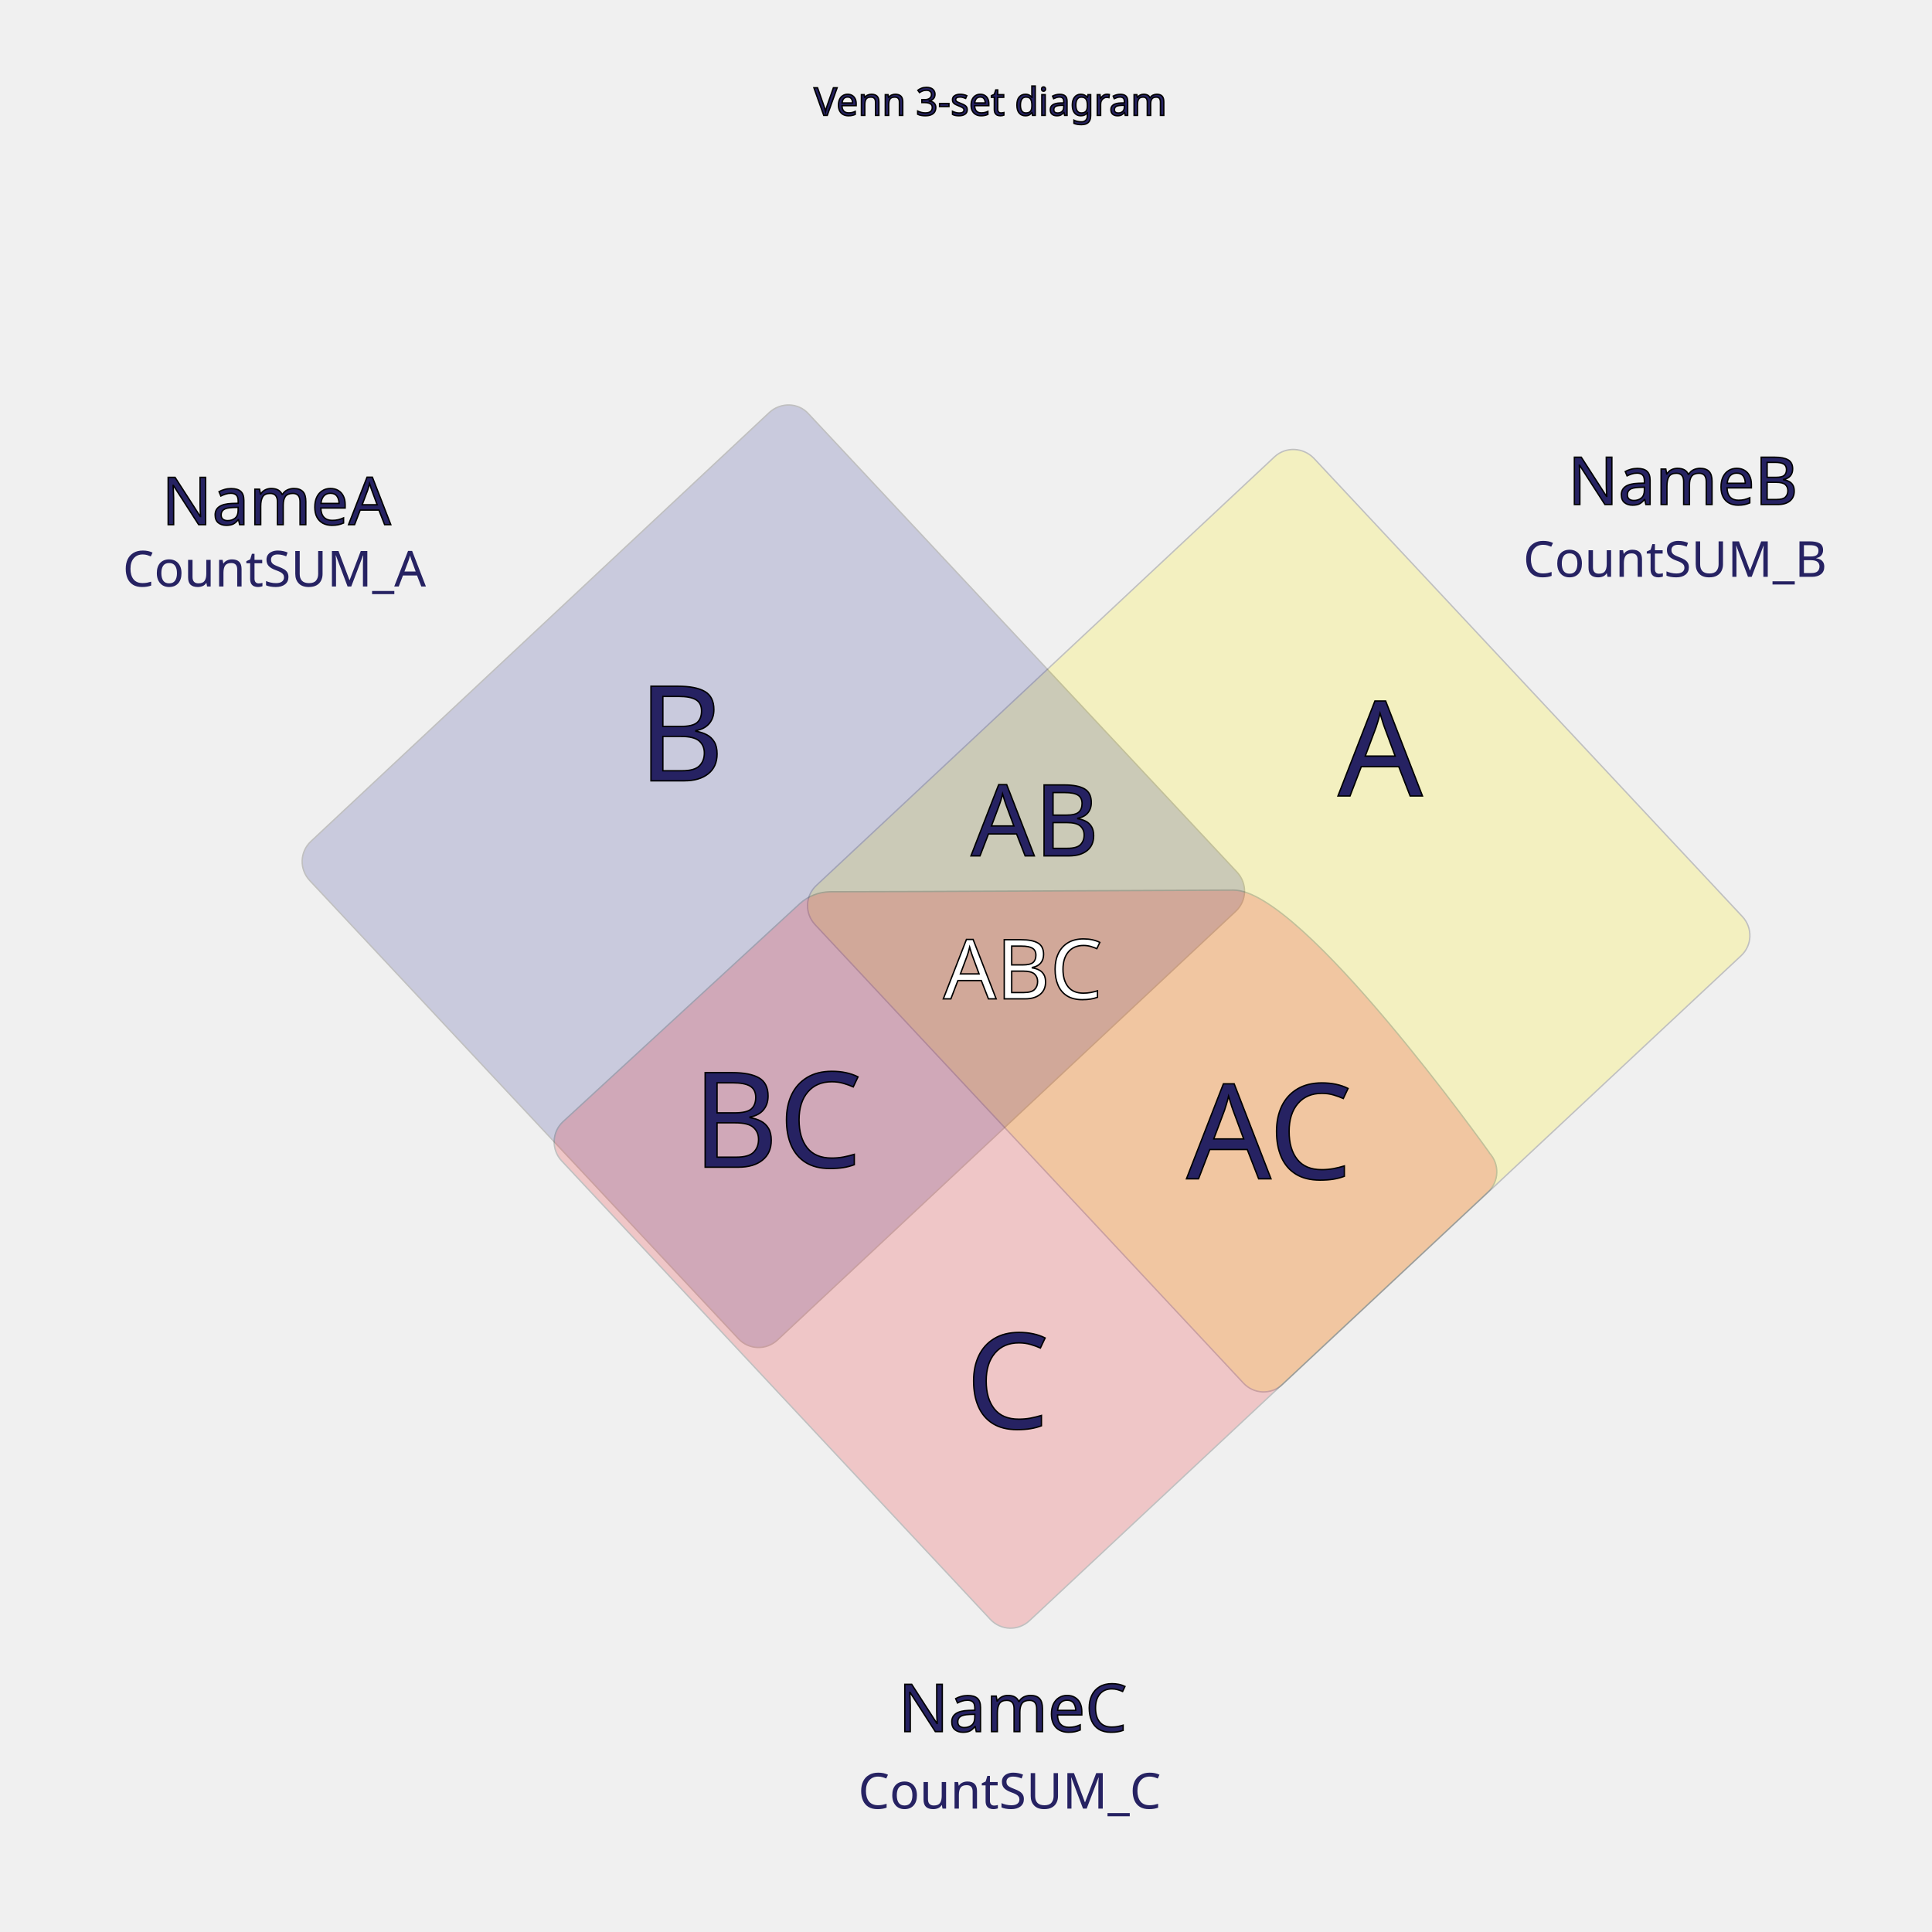
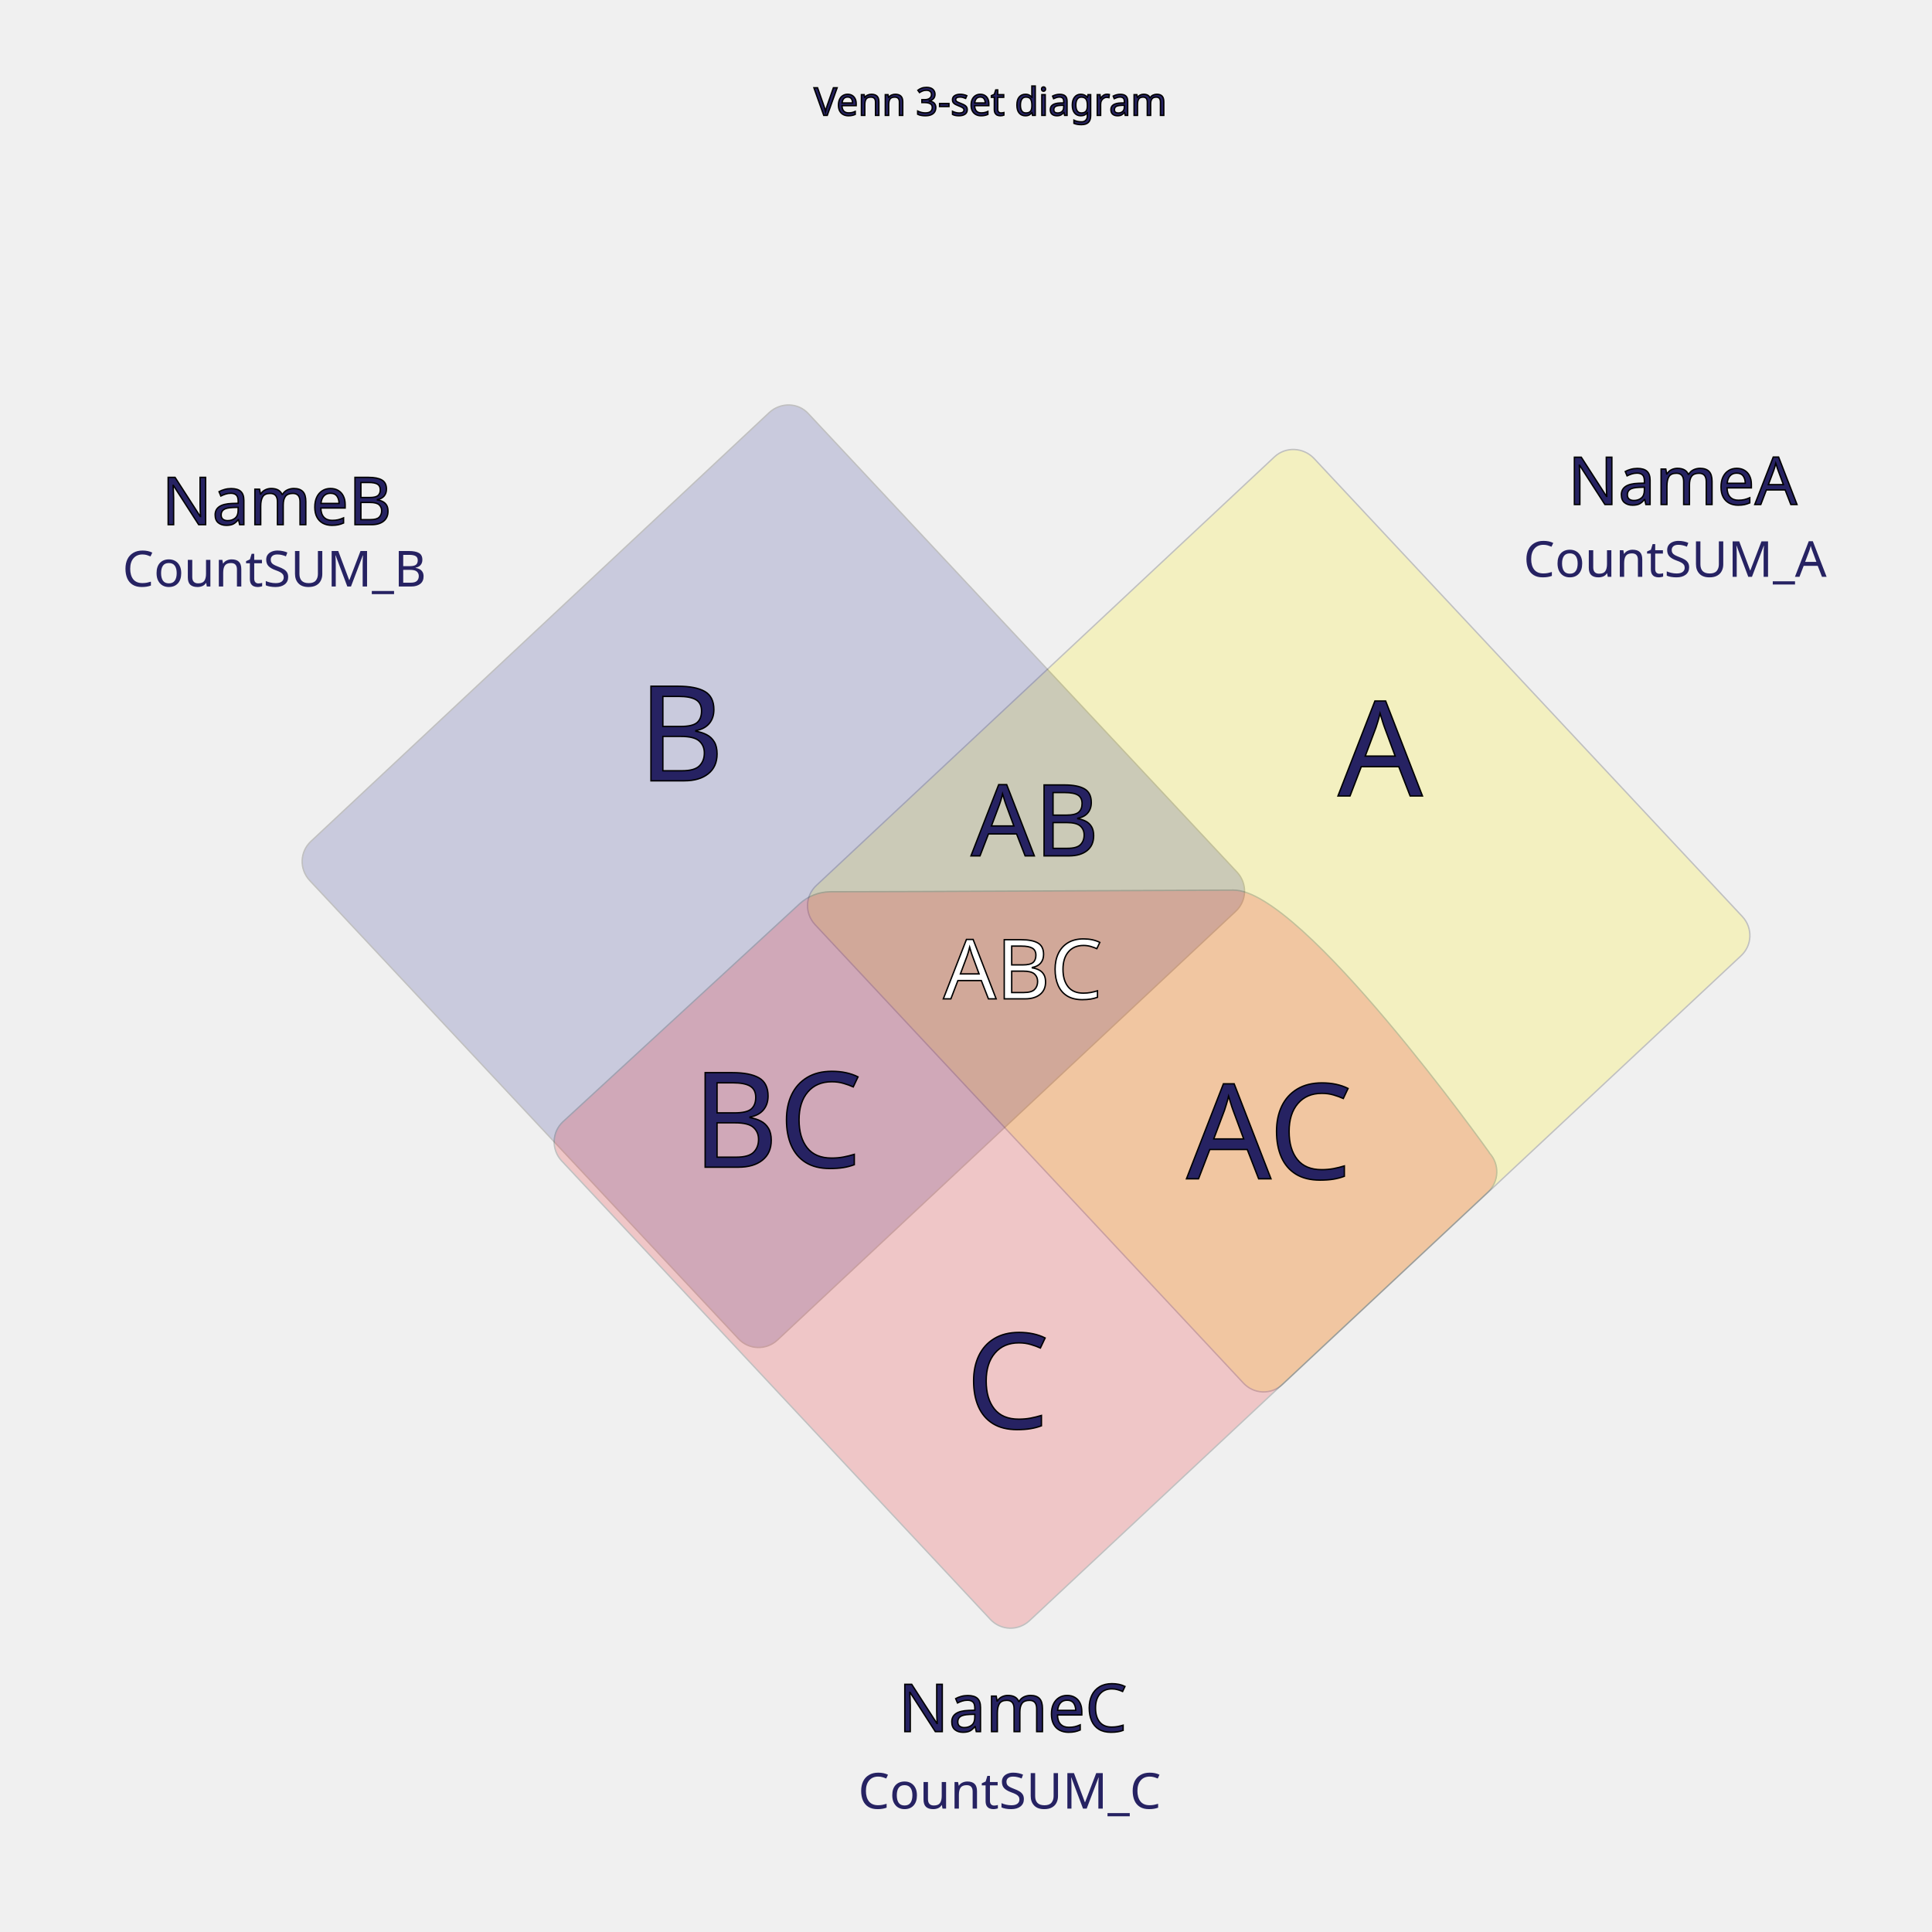
<svg xmlns="http://www.w3.org/2000/svg" version="1.1" x="0px" y="0px" style="enable-background:new 0 0 700 700;" xml:space="preserve" viewBox="0 0 700 700">
  <g id="Shapes">
    <path id="ShapeA" style="opacity:0.2;fill:#FFF200;stroke:#000000;stroke-width:0.5;stroke-miterlimit:10;font-family:'Tahoma';font-size:14" d="M476,166l155.3,166.1c3.8,4.1,3.6,10.4-.5,14.2l-166.1,155.3c-4.1,3.8-10.4,3.6-14.2-.5l-155.2-166.1c-3.8-4.1-3.6-10.4.5-14.2l166-155.3c4.1-3.8,10.4-3.4,14.2.5Z" />
    <path id="ShapeB" style="opacity:0.2;fill: #2E3192; stroke:#000000;stroke-width:0.5;stroke-miterlimit:10;font-family:'Tahoma';font-size:14;" d="M292.9,149.9l155.3,166.1c3.8,4.1,3.6,10.4-.5,14.2l-166,155.3c-4.1,3.8-10.4,3.6-14.2-.5l-155.3-166c-3.8-4.1-3.6-10.4.5-14.2l166-155.3c4.1-3.8,10.5-3.7,14.2.4Z" />
    <path id="ShapeC" style="opacity:0.2;fill:#ED1C24; stroke:#000000;stroke-width:0.5;stroke-miterlimit:10;font-family:'Tahoma';font-size:14;" d="M539.6,417.7c3.8,4.1,3.6,10.4-.5,14.2l-166.1,155.3c-4.1,3.8-10.4,3.6-14.2-.5l-155.3-166.1c-3.8-4.1-3.6-10.4.5-14.2l85.8-79c3-2.7,6.8-4.2,10.9-4.3,26.3,0,121.2-.5,146.2-.6s92.7,95.1,92.7,95.1h0Z" />
  </g>
  <g id="Texts">
    <g id="Header">
      <text id="Title" transform="matrix(1 0 0 1 294.9 41.8)" style="fill:#262262;stroke:#000000;stroke-width:0.5;stroke-miterlimit:10;font-family:'Tahoma';font-size:14;">Venn 3-set diagram</text>
    </g>
    <g id="Group_Names">
-       <text id="NameA" transform="matrix(1 0 0 1 58.6 190.1)" style="fill:#262262;stroke:#000000;stroke-width:0.5;stroke-miterlimit:10;font-family:'Tahoma';font-size:24;">NameA</text>
-       <text id="NameB" transform="matrix(1 0 0 1 568.1 182.8)" style="fill:#262262;stroke:#000000;stroke-width:0.5;stroke-miterlimit:10;font-family:'Tahoma';font-size:24;">NameB</text>
+       <text id="NameA" transform="matrix(1 0 0 1 568.1 182.8)" style="fill:#262262;stroke:#000000;stroke-width:0.5;stroke-miterlimit:10;font-family:'Tahoma';font-size:24;">NameA</text>
+       <text id="NameB" transform="matrix(1 0 0 1 58.6 190.1)" style="fill:#262262;stroke:#000000;stroke-width:0.5;stroke-miterlimit:10;font-family:'Tahoma';font-size:24;">NameB</text>
      <text id="NameC" transform="matrix(1 0 0 1 325.5 627.4)" style="fill:#262262;stroke:#000000;stroke-width:0.5;stroke-miterlimit:10;font-family:'Tahoma';font-size:24;">NameC</text>
    </g>
    <g id="Group_Values">
      <text id="Count_A" transform="matrix(1 0 0 1 500.1 288.4)" style="fill:#262262;stroke:#000000;stroke-width:0.5;stroke-miterlimit:10;font-family:'Tahoma';font-size:48;text-anchor:middle;">A</text>
      <text id="Count_B" transform="matrix(1 0 0 1 246.8 282.9)" style="fill:#262262;stroke:#000000;stroke-width:0.5;stroke-miterlimit:10;font-family:'Tahoma';font-size:48;text-anchor:middle;">B</text>
      <text id="Count_C" transform="matrix(1 0 0 1 365 517.5)" style="fill:#262262;stroke:#000000;stroke-width:0.5;stroke-miterlimit:10;font-family:'Tahoma';font-size:48;text-anchor:middle;">C</text>
      <text id="Count_AB" transform="matrix(1 0 0 1 375 310.1)" style="fill:#262262;stroke:#000000;stroke-width:0.5;stroke-miterlimit:10;font-family:'Tahoma';font-size:36;text-anchor:middle">AB</text>
      <text id="Count_AC" transform="matrix(1 0 0 1 459.9 427.1)" style="fill:#262262;stroke:#000000;stroke-width:0.5;stroke-miterlimit:10;font-family:'Tahoma';font-size:48;text-anchor:middle">AC</text>
      <text id="Count_BC" transform="matrix(1 0 0 1 281.6 422.9)" style="fill:#262262;stroke:#000000;stroke-width:0.5;stroke-miterlimit:10;font-family:'Tahoma';font-size:48;text-anchor:middle;">BC</text>
      <text id="Count_ABC" transform="matrix(1 0 0 1 370.6 361.9)" style="fill:#FFFFFF;stroke:#000000;stroke-width:0.5;stroke-miterlimit:10;font-family:'Tahoma';font-size:30;text-anchor:middle">ABC</text>
    </g>
    <g id="Group_CountSums">
-       <text id="CountSUM_A" transform="matrix(1 0 0 1 99.4 212.5)" style="fill:#262262;font-family:'Tahoma';font-size:18;text-anchor:middle;">CountSUM_A</text>
-       <text id="CountSUM_B" transform="matrix(1 0 0 1 606.9 209)" style="fill:#262262;font-family:'Tahoma';font-size:18;text-anchor:middle;">CountSUM_B</text>
+       <text id="CountSUM_A" transform="matrix(1 0 0 1 606.9 209)" style="fill:#262262;font-family:'Tahoma';font-size:18;text-anchor:middle;">CountSUM_A</text>
+       <text id="CountSUM_B" transform="matrix(1 0 0 1 99.4 212.5)" style="fill:#262262;font-family:'Tahoma';font-size:18;text-anchor:middle;">CountSUM_B</text>
      <text id="CountSUM_C" transform="matrix(1 0 0 1 365.8 655.3)" style="fill:#262262;font-family:'Tahoma';font-size:18;text-anchor:middle;">CountSUM_C</text>
    </g>
  </g>
  <g id="Group_Bullets" style="display:none;">
    <circle id="BulletA" style="opacity:0.2;fill:#FFF200;stroke:#010101;stroke-width:2;" cx="59.2" cy="120.5" r="6.9" />
    <circle id="BulletB" style="opacity:0.2;fill:#2E3192;stroke:#010101;stroke-width:2;" cx="59.2" cy="139.2" r="6.9" />
    <circle id="BulletC" style="opacity:0.2;fill:#ED1C24;stroke:#010101;stroke-width:2;" cx="59.2" cy="157.9" r="6.9" />
  </g>
</svg>
